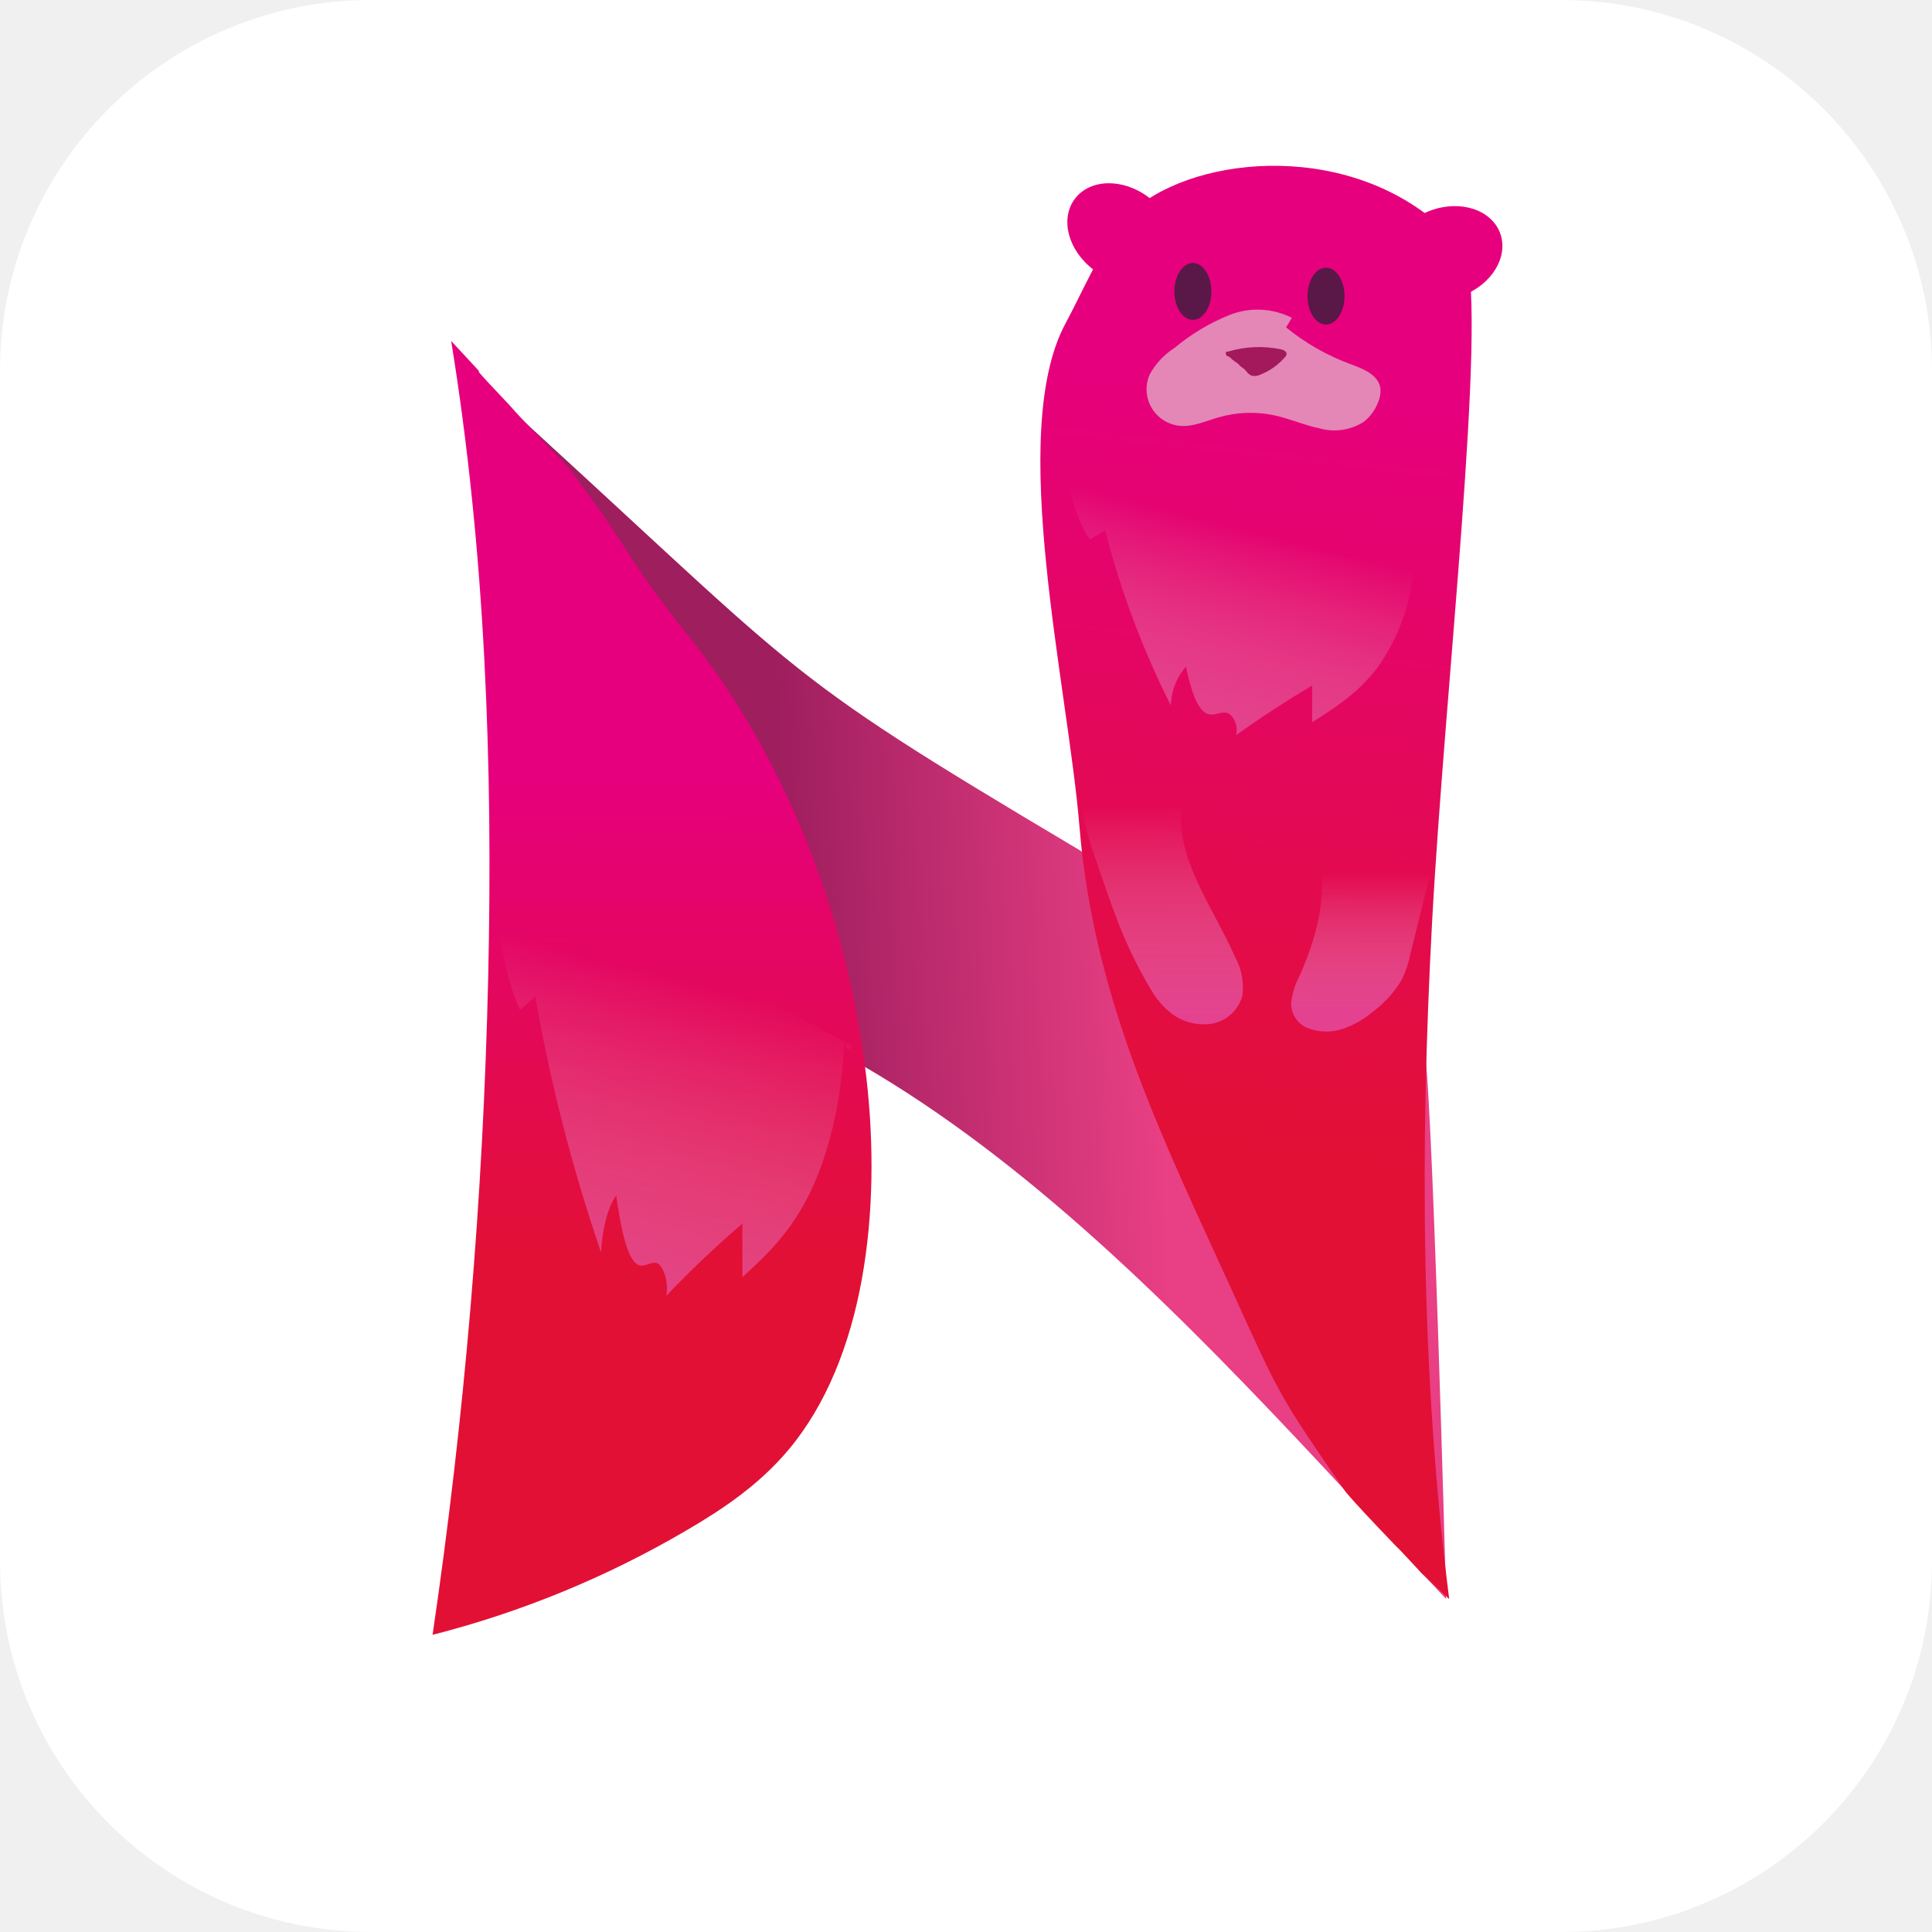
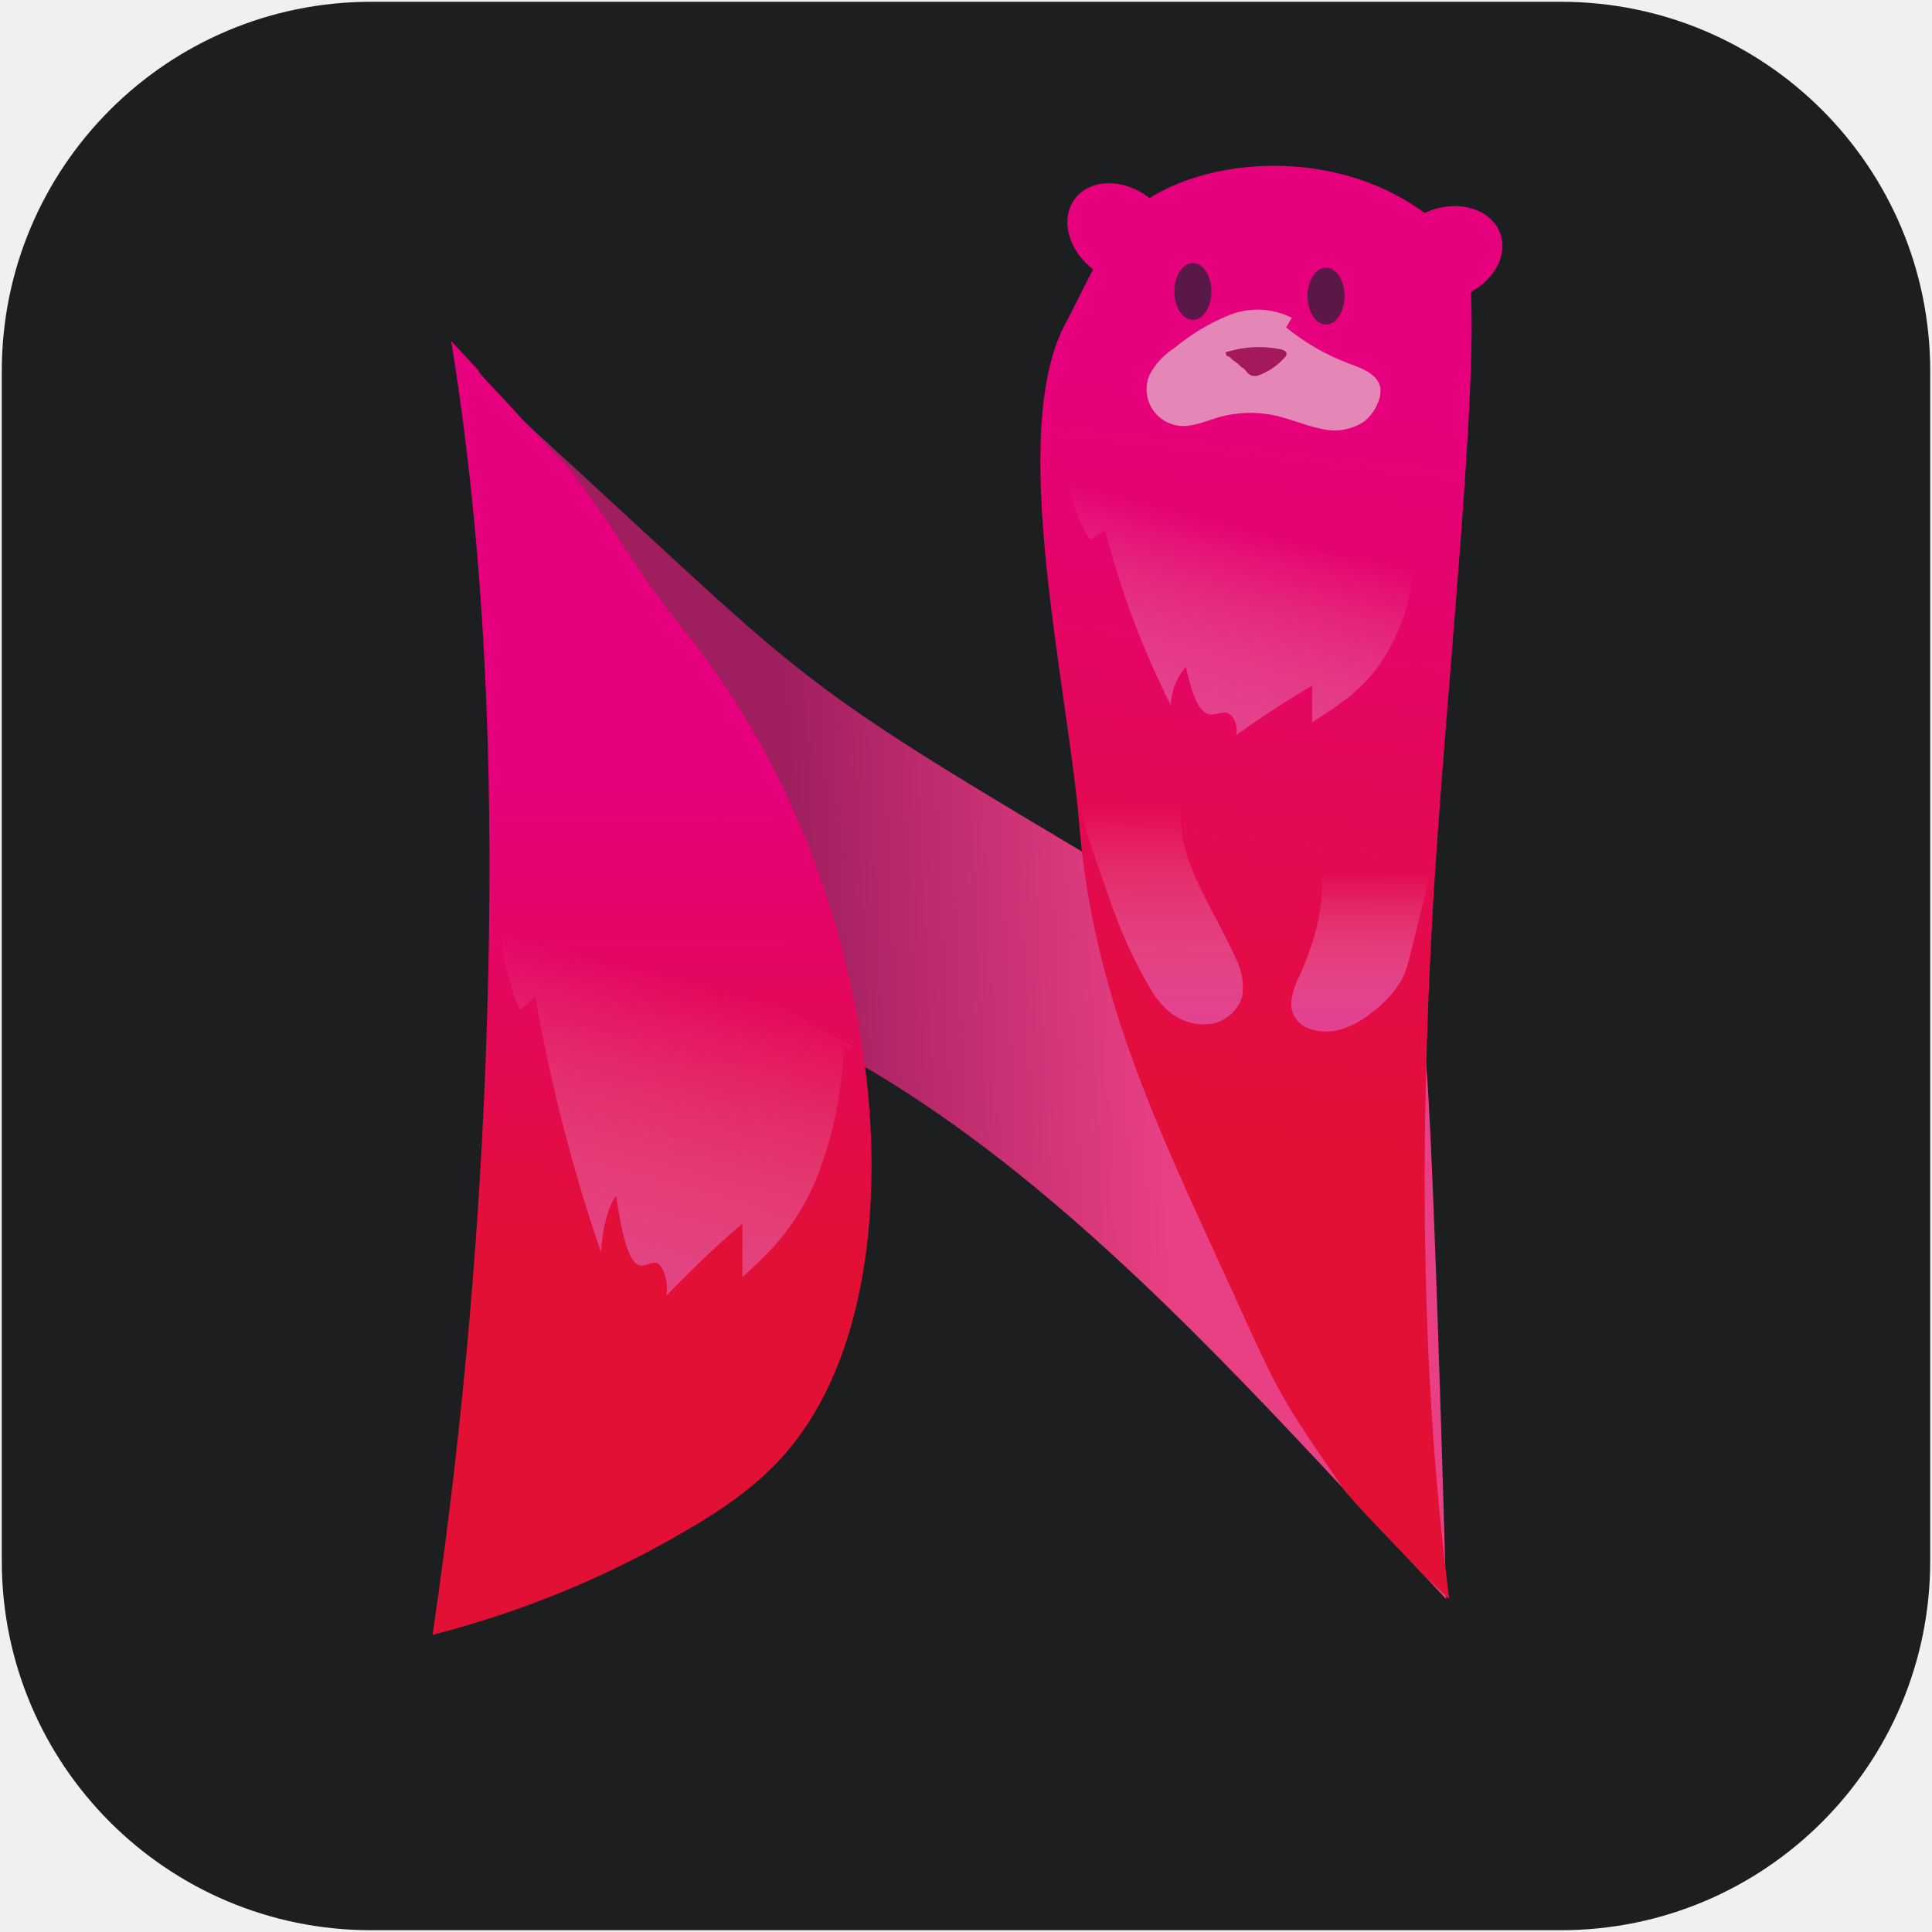
- <svg xmlns="http://www.w3.org/2000/svg" xmlns:xlink="http://www.w3.org/1999/xlink" viewBox="0 0 272.4 272.4">
+ <svg xmlns="http://www.w3.org/2000/svg" width="54" height="54" viewBox="0 0 54 54" fill="none">
+   <g clip-path="url(#clip0_123_2)">
+     <path d="M43.628 0.05H10.372C4.671 0.05 0.05 4.671 0.05 10.372V43.628C0.05 49.329 4.671 53.95 10.372 53.95H43.628C49.329 53.95 53.95 49.329 53.95 43.628V10.372C53.95 4.671 49.329 0.05 43.628 0.05Z" fill="#1D1E20" />
+     <path d="M39.792 29.302C35.304 27.02 30.348 23.864 30.116 23.727C21.289 18.48 22.752 19.118 13.179 10.445L14.408 26.814C25.008 27.101 33.193 37.009 40.421 44.693C40.421 44.699 40.01 29.405 39.792 29.302Z" fill="url(#paint0_linear_123_2)" />
+     <path d="M12.61 9.529C13.563 15.393 13.78 21.382 13.645 27.317C13.506 33.469 12.987 39.606 12.091 45.694C14.581 45.058 16.971 44.075 19.187 42.774C20.208 42.179 21.217 41.499 22.034 40.528C24.163 37.996 24.647 33.855 24.215 30.112C23.677 25.515 21.905 21.11 19.259 17.796C17.368 15.417 17.794 15.601 15.958 13.161C15.807 12.963 14.57 11.714 14.261 11.347C14.085 11.149 13.189 10.233 13.407 10.39" fill="url(#paint1_linear_123_2)" />
+     <path d="M40.866 8.268C41.699 7.956 42.174 7.17 41.928 6.513C41.681 5.856 40.807 5.576 39.974 5.888C39.142 6.2 38.667 6.986 38.913 7.643C39.159 8.3 40.034 8.58 40.866 8.268Z" fill="#E6007E" />
+     <path d="M40.506 44.695C39.713 38.442 39.687 32.083 40.026 25.793C40.379 19.251 41.572 8.974 40.964 7.053C38.563 4.066 34.156 4.183 32.055 5.588C31.028 6.274 30.469 7.755 29.779 9.044C28.136 12.106 29.855 19.17 30.176 23.154C30.582 28.049 32.6 32.029 34.46 36.123C35.782 39.035 35.758 39.011 37.586 41.664C37.737 41.884 39.265 43.48 39.073 43.265C38.932 43.111 39.846 44.082 39.695 43.935" fill="url(#paint2_linear_123_2)" />
+     <path d="M32.619 7.487C33.039 6.925 32.803 6.038 32.091 5.506C31.379 4.973 30.461 4.997 30.041 5.559C29.621 6.121 29.857 7.009 30.569 7.541C31.281 8.074 32.199 8.05 32.619 7.487Z" fill="#E6007E" />
+     <path d="M30.243 22.548C30.264 22.741 30.298 22.932 30.346 23.12C30.402 23.343 30.477 23.562 30.544 23.781L30.757 24.399C30.905 24.833 31.054 25.269 31.223 25.701C31.474 26.368 31.784 27.011 32.148 27.622C32.301 27.9 32.508 28.144 32.757 28.34C33.056 28.559 33.425 28.66 33.794 28.624C34.008 28.601 34.211 28.515 34.377 28.376C34.542 28.237 34.662 28.052 34.721 27.845C34.775 27.469 34.706 27.087 34.523 26.754C33.914 25.366 32.846 23.999 33.028 22.538" fill="url(#paint3_linear_123_2)" />
+     <path d="M36.523 22.339C36.365 22.678 36.563 23.043 36.7 23.388C37.205 24.651 36.884 26.015 36.327 27.268C36.2 27.503 36.12 27.761 36.089 28.027C36.085 28.169 36.122 28.31 36.195 28.433C36.269 28.555 36.376 28.653 36.504 28.717C36.827 28.855 37.19 28.869 37.524 28.758C37.83 28.656 38.114 28.496 38.359 28.287C38.695 28.042 38.977 27.73 39.186 27.371C39.292 27.147 39.37 26.912 39.42 26.669L40.014 24.264" fill="url(#paint4_linear_123_2)" />
+     <path d="M36.107 8.883C35.839 8.747 35.545 8.67 35.244 8.656C34.944 8.643 34.644 8.693 34.365 8.804C33.807 9.029 33.288 9.34 32.826 9.726C32.534 9.911 32.294 10.169 32.13 10.475C32.066 10.625 32.038 10.789 32.05 10.952C32.061 11.115 32.111 11.273 32.196 11.413C32.281 11.553 32.398 11.671 32.538 11.756C32.678 11.841 32.836 11.892 32.999 11.904C33.356 11.93 33.697 11.771 34.039 11.67C34.568 11.516 35.126 11.498 35.663 11.619C36.079 11.714 36.474 11.89 36.892 11.976C37.098 12.032 37.314 12.045 37.526 12.013C37.737 11.981 37.939 11.905 38.119 11.789C38.298 11.648 38.435 11.461 38.516 11.248C38.572 11.124 38.595 10.987 38.583 10.851C38.526 10.473 38.092 10.3 37.731 10.172C37.084 9.932 36.481 9.587 35.947 9.151" fill="#E486B6" />
+     <path d="M34.406 10.011C34.43 10.057 34.593 10.15 34.616 10.18C34.727 10.308 34.725 10.243 34.834 10.378C34.87 10.428 34.918 10.469 34.973 10.497C35.058 10.52 35.148 10.511 35.227 10.471C35.491 10.367 35.725 10.201 35.911 9.987C35.937 9.963 35.955 9.93 35.96 9.894C35.96 9.819 35.871 9.779 35.798 9.763C35.31 9.662 34.804 9.684 34.327 9.827C34.303 9.827 34.261 9.827 34.261 9.862C34.261 9.967 34.343 9.963 34.343 9.963" fill="#A3195B" />
+     <path d="M29.787 12.023C29.71 13.165 29.976 14.368 30.463 15.078L30.889 14.822C31.323 16.515 31.939 18.155 32.725 19.715C32.735 19.316 32.885 18.933 33.147 18.632C33.27 19.205 33.445 19.863 33.772 19.96C33.938 20.008 34.109 19.891 34.279 19.921C34.45 19.951 34.626 20.27 34.547 20.549C35.249 20.048 35.958 19.586 36.676 19.162V20.185C37.302 19.788 37.937 19.392 38.478 18.69C39.114 17.815 39.476 16.771 39.519 15.691C39.566 15.825 39.677 15.861 39.747 15.764" fill="url(#paint5_linear_123_2)" />
+     <path d="M33.342 8.941C33.627 8.941 33.859 8.585 33.859 8.146C33.859 7.707 33.627 7.351 33.342 7.351C33.056 7.351 32.824 7.707 32.824 8.146C32.824 8.585 33.056 8.941 33.342 8.941Z" fill="#5A1848" />
+     <path d="M37.063 9.071C37.348 9.071 37.58 8.715 37.58 8.276C37.58 7.837 37.348 7.481 37.063 7.481C36.777 7.481 36.545 7.837 36.545 8.276C36.545 8.715 36.777 9.071 37.063 9.071Z" fill="#5A1848" />
+     <path d="M13.863 23.765C13.786 25.434 14.051 27.19 14.537 28.227L14.963 27.854C15.386 30.282 16 32.672 16.799 35.003C16.834 34.331 16.997 33.718 17.223 33.417C17.344 34.255 17.518 35.217 17.845 35.358C18.014 35.429 18.184 35.257 18.353 35.302C18.521 35.348 18.702 35.812 18.622 36.22C19.297 35.511 20.007 34.837 20.75 34.2V35.697C21.374 35.126 22.01 34.543 22.55 33.516C23.089 32.489 23.531 30.923 23.592 29.133C23.64 29.331 23.751 29.383 23.818 29.24" fill="url(#paint6_linear_123_2)" />
+   </g>
  <defs>
-     <style>.cls-1{fill:#fff;stroke:#fff;stroke-miterlimit:10;stroke-width:0.5px;}.cls-2{fill:url(#Degradado_sin_nombre_8);}.cls-3{fill:url(#Degradado_sin_nombre_4);}.cls-4{fill:#e6007e;}.cls-5{fill:url(#Degradado_sin_nombre_3);}.cls-6{fill:url(#Degradado_sin_nombre_13);}.cls-7{fill:url(#Degradado_sin_nombre_13-2);}.cls-8{fill:#e486b6;}.cls-9{fill:#a3195b;}.cls-10{fill:url(#Degradado_sin_nombre_12);}.cls-11{fill:#5a1848;}.cls-12{fill:url(#Degradado_sin_nombre_12-2);}</style>
-     <linearGradient id="Degradado_sin_nombre_8" x1="233.38" y1="218.03" x2="363.29" y2="218.03" gradientTransform="translate(-11.34 40.24) rotate(-2.74)" gradientUnits="userSpaceOnUse">
-       <stop offset="0.31" stop-color="#9e1e5e" />
-       <stop offset="0.71" stop-color="#e93f84" />
+     <linearGradient id="paint0_linear_123_2" x1="14.027" y1="28.188" x2="39.75" y2="26.957" gradientUnits="userSpaceOnUse">
+       <stop offset="0.31" stop-color="#9E1E5E" />
+       <stop offset="0.71" stop-color="#E93F84" />
    </linearGradient>
-     <linearGradient id="Degradado_sin_nombre_4" x1="243.03" y1="254.19" x2="246.05" y2="184.68" gradientTransform="matrix(0.94, -0.04, 0.05, 1, 13.03, 38.38)" gradientUnits="userSpaceOnUse">
-       <stop offset="0" stop-color="#e21035" />
-       <stop offset="1" stop-color="#e6007e" />
+     <linearGradient id="paint1_linear_123_2" x1="18.386" y1="35.322" x2="18.437" y2="21.519" gradientUnits="userSpaceOnUse">
+       <stop stop-color="#E21035" />
+       <stop offset="1" stop-color="#E6007E" />
    </linearGradient>
-     <linearGradient id="Degradado_sin_nombre_3" x1="-12.96" y1="191.41" x2="-12.96" y2="104.57" gradientTransform="matrix(-0.97, -0.11, -0.06, 1.26, 335.16, 24.87)" xlink:href="#Degradado_sin_nombre_4" />
-     <linearGradient id="Degradado_sin_nombre_13" x1="325.39" y1="218.36" x2="325.39" y2="249.11" gradientUnits="userSpaceOnUse">
-       <stop offset="0" stop-color="#e788b7" stop-opacity="0" />
-       <stop offset="0.15" stop-color="#e77db1" stop-opacity="0.16" />
-       <stop offset="0.57" stop-color="#e55d9f" stop-opacity="0.61" />
-       <stop offset="0.86" stop-color="#e44a94" stop-opacity="0.89" />
-       <stop offset="1" stop-color="#e44290" />
+     <linearGradient id="paint2_linear_123_2" x1="34.653" y1="32.274" x2="37.095" y2="10.742" gradientUnits="userSpaceOnUse">
+       <stop stop-color="#E21035" />
+       <stop offset="1" stop-color="#E6007E" />
    </linearGradient>
-     <linearGradient id="Degradado_sin_nombre_13-2" x1="353.37" y1="227.8" x2="353.37" y2="247.57" xlink:href="#Degradado_sin_nombre_13" />
-     <linearGradient id="Degradado_sin_nombre_12" x1="335.76" y1="178.89" x2="327.13" y2="212.85" xlink:href="#Degradado_sin_nombre_13" />
-     <linearGradient id="Degradado_sin_nombre_12-2" x1="255.59" y1="242.16" x2="242.32" y2="294.36" xlink:href="#Degradado_sin_nombre_13" />
+     <linearGradient id="paint3_linear_123_2" x1="32.501" y1="22.538" x2="32.501" y2="28.634" gradientUnits="userSpaceOnUse">
+       <stop stop-color="#E788B7" stop-opacity="0" />
+       <stop offset="0.15" stop-color="#E77DB1" stop-opacity="0.16" />
+       <stop offset="0.57" stop-color="#E55D9F" stop-opacity="0.61" />
+       <stop offset="0.86" stop-color="#E44A94" stop-opacity="0.89" />
+       <stop offset="1" stop-color="#E44290" />
+     </linearGradient>
+     <linearGradient id="paint4_linear_123_2" x1="38.048" y1="24.409" x2="38.048" y2="28.328" gradientUnits="userSpaceOnUse">
+       <stop stop-color="#E788B7" stop-opacity="0" />
+       <stop offset="0.15" stop-color="#E77DB1" stop-opacity="0.16" />
+       <stop offset="0.57" stop-color="#E55D9F" stop-opacity="0.61" />
+       <stop offset="0.86" stop-color="#E44A94" stop-opacity="0.89" />
+       <stop offset="1" stop-color="#E44290" />
+     </linearGradient>
+     <linearGradient id="paint5_linear_123_2" x1="34.557" y1="14.713" x2="32.846" y2="21.445" gradientUnits="userSpaceOnUse">
+       <stop stop-color="#E788B7" stop-opacity="0" />
+       <stop offset="0.15" stop-color="#E77DB1" stop-opacity="0.16" />
+       <stop offset="0.57" stop-color="#E55D9F" stop-opacity="0.61" />
+       <stop offset="0.86" stop-color="#E44A94" stop-opacity="0.89" />
+       <stop offset="1" stop-color="#E44290" />
+     </linearGradient>
+     <linearGradient id="paint6_linear_123_2" x1="18.664" y1="27.256" x2="16.034" y2="37.604" gradientUnits="userSpaceOnUse">
+       <stop stop-color="#E788B7" stop-opacity="0" />
+       <stop offset="0.15" stop-color="#E77DB1" stop-opacity="0.16" />
+       <stop offset="0.57" stop-color="#E55D9F" stop-opacity="0.61" />
+       <stop offset="0.86" stop-color="#E44A94" stop-opacity="0.89" />
+       <stop offset="1" stop-color="#E44290" />
+     </linearGradient>
+     <clipPath id="clip0_123_2">
+       <rect width="54" height="54" fill="white" />
+     </clipPath>
  </defs>
-   <g id="Capa_1" data-name="Capa 1">
-     <rect class="cls-1" x="0.25" y="0.25" width="271.9" height="271.9" rx="52.07" />
-     <path class="cls-2" d="M362.17,252.48c-22.64-11.51-47.64-27.43-48.81-28.12-44.53-26.47-37.15-23.25-85.44-67l6.2,82.57c53.47,1.45,94.76,51.43,131.22,90.19C365.34,330.15,363.27,253,362.17,252.48Z" transform="translate(-161.44 -104.67)" />
-     <path class="cls-3" d="M225.05,152.74c4.81,29.58,5.9,59.79,5.22,89.73a753,753,0,0,1-7.84,92.7,138.21,138.21,0,0,0,35.8-14.73c5.15-3,10.24-6.43,14.36-11.33,10.74-12.77,13.18-33.66,11-52.54-2.71-23.19-11.65-45.41-25-62.13-9.54-12-7.39-11.07-16.65-23.38-.76-1-7-7.3-8.56-9.15-.89-1-5.41-5.62-4.31-4.83" transform="translate(-161.44 -104.67)" />
-     <ellipse class="cls-4" cx="365.34" cy="140.35" rx="8.12" ry="6.41" transform="translate(-187.46 32.53) rotate(-20.55)" />
-     <path class="cls-5" d="M365.77,330.13c-4-31.54-4.13-63.62-2.42-95.35,1.78-33,7.8-84.84,4.73-94.53-12.11-15.07-34.34-14.48-44.94-7.39-5.18,3.46-8,10.93-11.48,17.43-8.29,15.45.38,51.08,2,71.18,2.05,24.69,12.23,44.77,21.61,65.42,6.67,14.69,6.55,14.57,15.77,27.95.76,1.11,8.47,9.16,7.5,8.08-.71-.78,3.9,4.12,3.14,3.38" transform="translate(-161.44 -104.67)" />
-     <ellipse class="cls-4" cx="319.48" cy="137.57" rx="6.41" ry="8.12" transform="translate(-143.46 206.37) rotate(-53.21)" />
-     <path class="cls-6" d="M314,218.41a20.62,20.62,0,0,0,.52,2.89c.28,1.12.66,2.23,1,3.33l1.07,3.12c.75,2.19,1.5,4.39,2.35,6.57a61.11,61.11,0,0,0,4.67,9.69,12,12,0,0,0,3.07,3.62,7.58,7.58,0,0,0,5.23,1.43,5.46,5.46,0,0,0,4.68-3.93,8.81,8.81,0,0,0-1-5.5c-3.07-7-8.46-13.9-7.54-21.27" transform="translate(-161.44 -104.67)" />
-     <path class="cls-7" d="M345.68,217.36c-.8,1.71.2,3.55.89,5.29,2.55,6.37.93,13.25-1.88,19.57a10.67,10.67,0,0,0-1.2,3.83,3.76,3.76,0,0,0,2.09,3.48,7.28,7.28,0,0,0,5.15.21,12.64,12.64,0,0,0,4.21-2.38,15.07,15.07,0,0,0,4.17-4.62,15.34,15.34,0,0,0,1.18-3.54l3-12.13" transform="translate(-161.44 -104.67)" />
-   </g>
-   <g id="Capa_2" data-name="Capa 2">
-     <path class="cls-8" d="M343.58,149.48a10.72,10.72,0,0,0-8.79-.4,29.1,29.1,0,0,0-7.76,4.65,10.16,10.16,0,0,0-3.51,3.78,5.18,5.18,0,0,0,4.38,7.21c1.8.13,3.52-.67,5.25-1.18a16.36,16.36,0,0,1,8.19-.26c2.1.48,4.09,1.37,6.2,1.8a7.68,7.68,0,0,0,6.19-.94,6.35,6.35,0,0,0,2-2.73,4,4,0,0,0,.34-2c-.29-1.91-2.48-2.78-4.3-3.43a31.6,31.6,0,0,1-9-5.15" transform="translate(-161.44 -104.67)" />
-     <path class="cls-9" d="M335,155.17c.12.23.94.7,1.06.85.56.65.55.32,1.1,1a1.92,1.92,0,0,0,.7.6,1.79,1.79,0,0,0,1.28-.13,8.85,8.85,0,0,0,3.45-2.44.81.81,0,0,0,.25-.47c0-.38-.45-.58-.82-.66a15.17,15.17,0,0,0-7.42.32c-.12,0-.33,0-.33.18,0,.53.41.51.41.51" transform="translate(-161.44 -104.67)" />
-     <path class="cls-10" d="M311.7,165.32c-.39,5.76.95,11.83,3.41,15.41l2.15-1.29a122.21,122.21,0,0,0,9.26,24.68,8.62,8.62,0,0,1,2.13-5.46c.62,2.89,1.5,6.21,3.15,6.7.84.24,1.7-.35,2.56-.2s1.75,1.76,1.35,3.17q5.31-3.79,10.74-7l0,5.16c3.16-2,6.36-4,9.09-7.54a27.61,27.61,0,0,0,5.25-15.13c.24.68.8.86,1.15.37" transform="translate(-161.44 -104.67)" />
-     <ellipse class="cls-11" cx="168.19" cy="41.09" rx="2.61" ry="4.01" />
-     <ellipse class="cls-11" cx="186.96" cy="41.75" rx="2.61" ry="4.01" />
-     <path class="cls-12" d="M231.37,224.55c-.39,8.42.95,17.28,3.4,22.51l2.15-1.88a236.63,236.63,0,0,0,9.26,36.06c.18-3.39,1-6.48,2.14-8,.61,4.23,1.49,9.08,3.14,9.79.85.36,1.71-.51,2.56-.28s1.76,2.57,1.36,4.63a146.78,146.78,0,0,1,10.73-10.19v7.55c3.15-2.88,6.36-5.82,9.08-11s4.95-13.08,5.26-22.11c.24,1,.8,1.26,1.14.54" transform="translate(-161.44 -104.67)" />
-   </g>
</svg>
